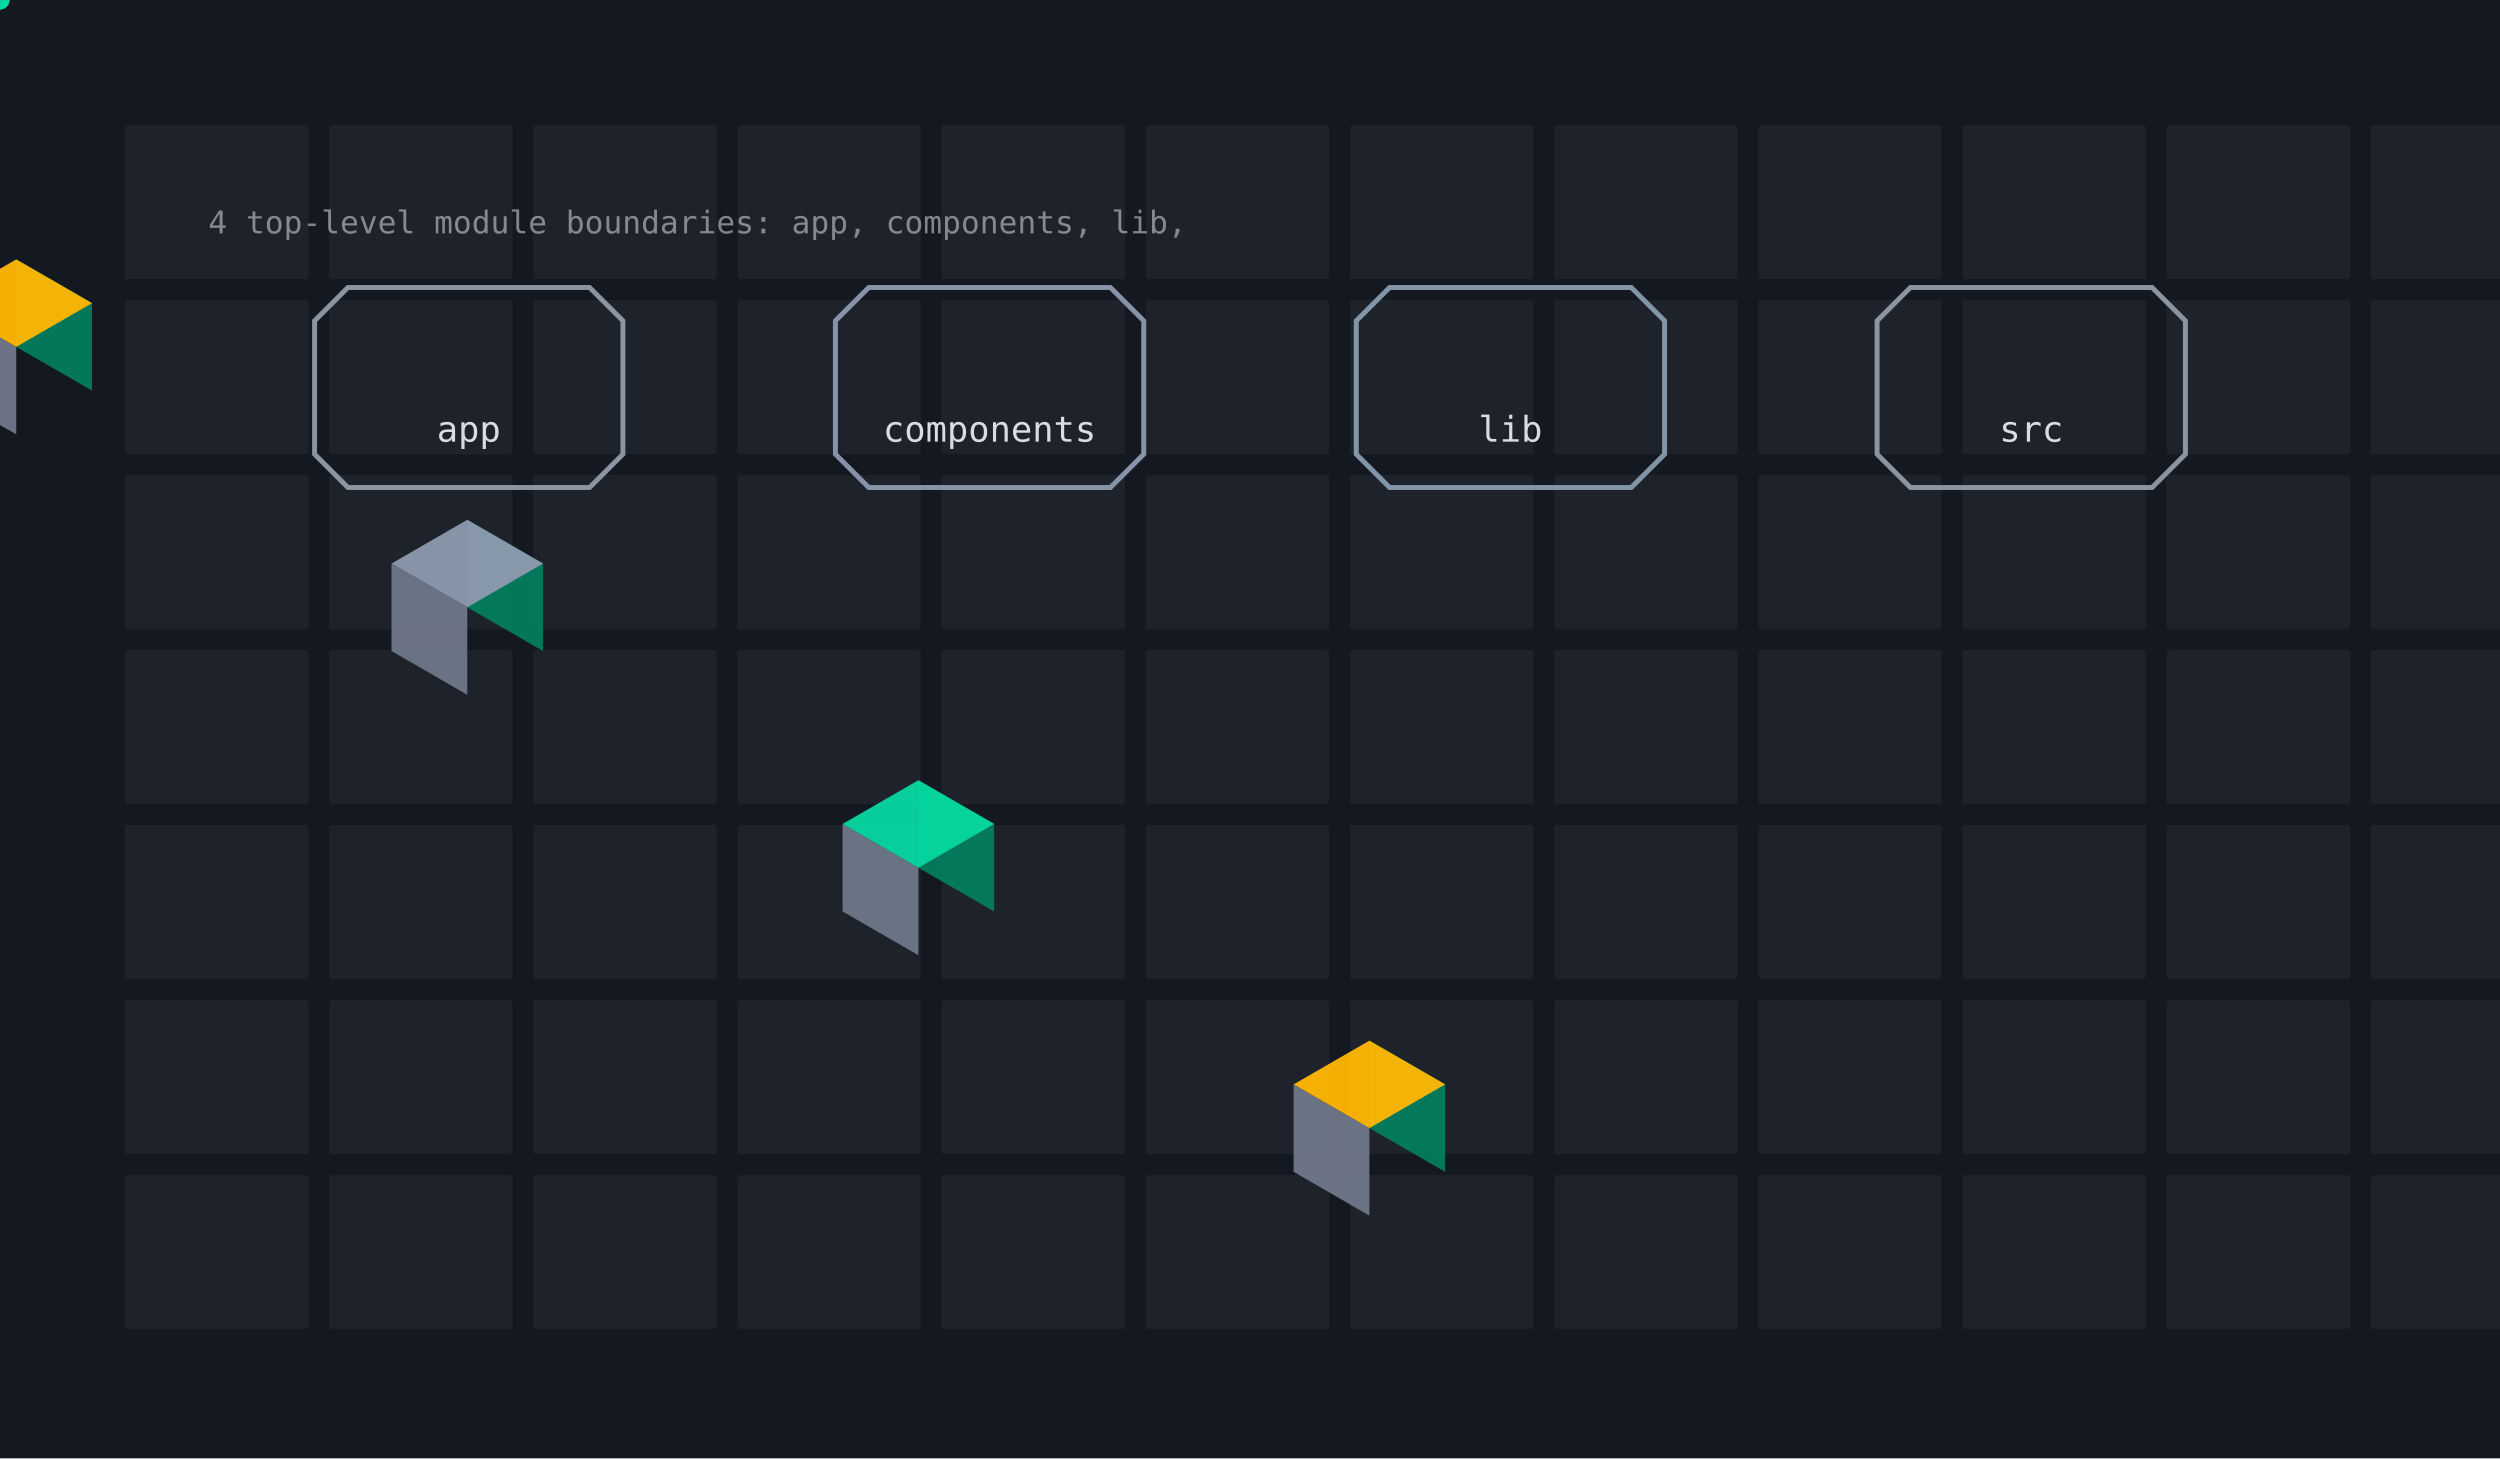
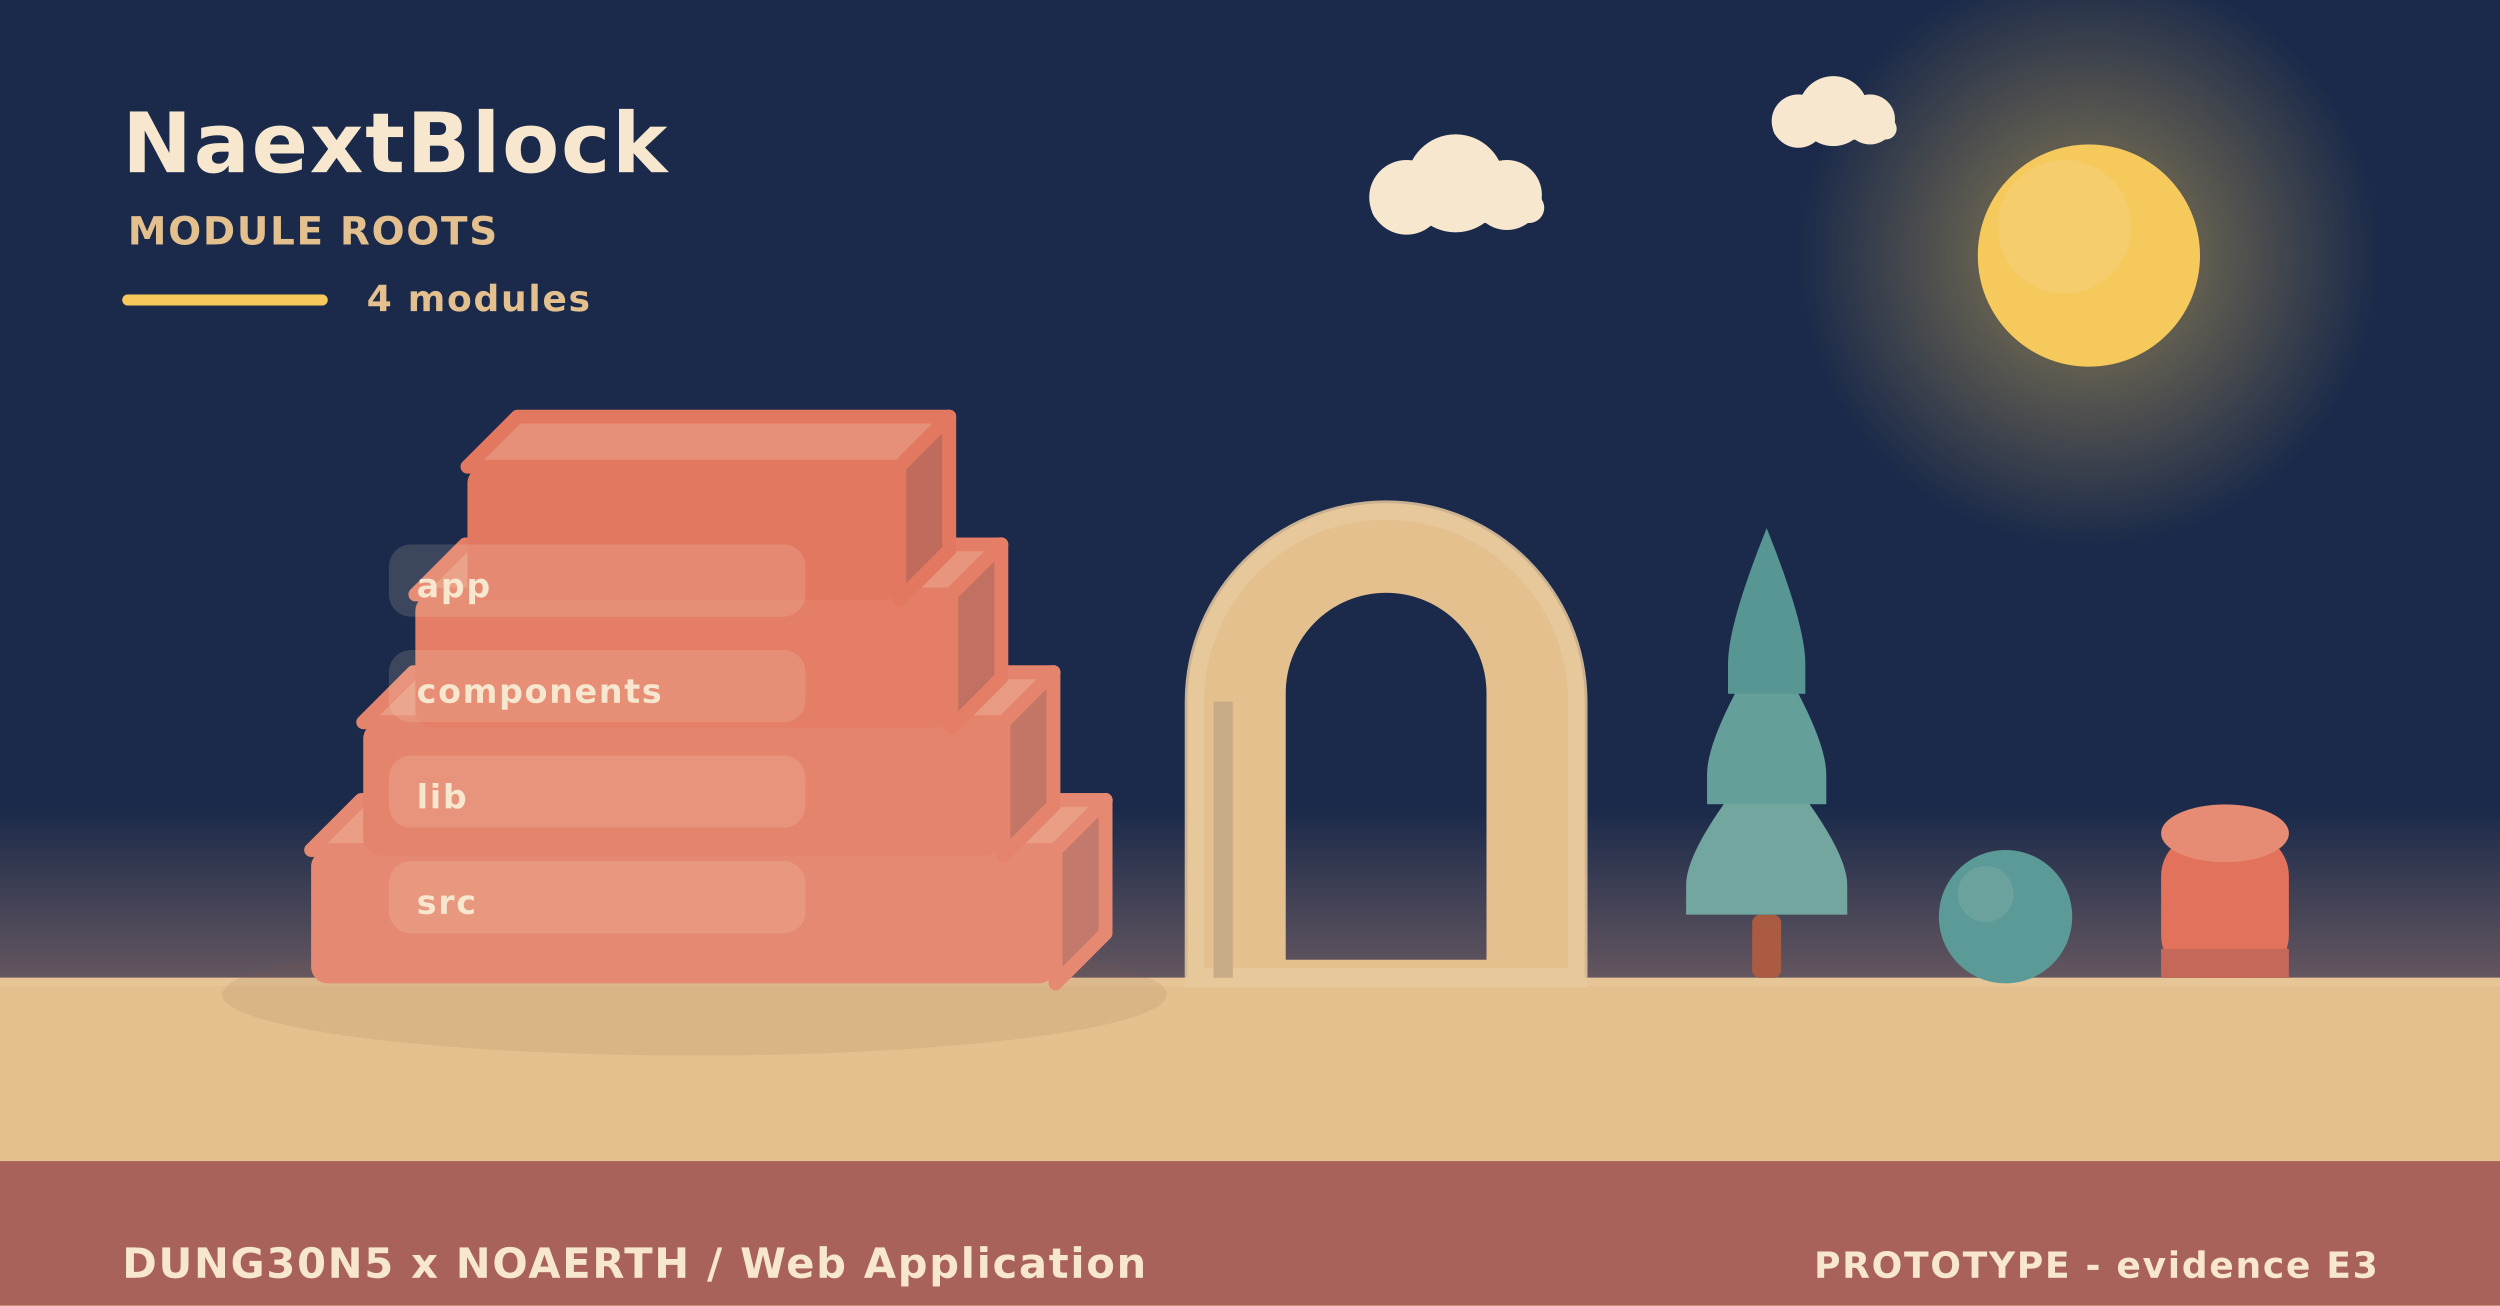
- <svg xmlns="http://www.w3.org/2000/svg" viewBox="0 0 1200 700" width="1200" height="700" role="img" aria-label="NaextBlock architecture">
-   <rect width="1200" height="700" fill="#141821" />
-   <defs>
-     <linearGradient id="ga" x1="0" y1="0" x2="1" y2="1">
-       <stop offset="0%" stop-color="#ffb703" />
-       <stop offset="100%" stop-color="#8d99ae" />
-     </linearGradient>
-   </defs>
-   <rect x="60.00" y="60.00" width="88.00" height="74.00" rx="1.20" fill="#eef1f6" opacity="0.05" />
-   <rect x="158.00" y="60.00" width="88.00" height="74.00" rx="1.20" fill="#eef1f6" opacity="0.05" />
-   <rect x="256.00" y="60.00" width="88.00" height="74.00" rx="1.20" fill="#eef1f6" opacity="0.05" />
-   <rect x="354.00" y="60.00" width="88.00" height="74.00" rx="1.20" fill="#eef1f6" opacity="0.05" />
-   <rect x="452.00" y="60.00" width="88.00" height="74.00" rx="1.20" fill="#eef1f6" opacity="0.05" />
-   <rect x="550.00" y="60.00" width="88.00" height="74.00" rx="1.20" fill="#eef1f6" opacity="0.05" />
-   <rect x="648.00" y="60.00" width="88.00" height="74.00" rx="1.20" fill="#eef1f6" opacity="0.05" />
-   <rect x="746.00" y="60.00" width="88.00" height="74.00" rx="1.20" fill="#eef1f6" opacity="0.05" />
-   <rect x="844.00" y="60.00" width="88.00" height="74.00" rx="1.20" fill="#eef1f6" opacity="0.05" />
-   <rect x="942.00" y="60.00" width="88.00" height="74.00" rx="1.20" fill="#eef1f6" opacity="0.05" />
-   <rect x="1040.00" y="60.00" width="88.00" height="74.00" rx="1.20" fill="#eef1f6" opacity="0.05" />
-   <rect x="1138.00" y="60.00" width="88.00" height="74.00" rx="1.20" fill="#eef1f6" opacity="0.05" />
-   <rect x="60.00" y="144.00" width="88.00" height="74.00" rx="1.20" fill="#eef1f6" opacity="0.05" />
-   <rect x="158.00" y="144.00" width="88.00" height="74.00" rx="1.20" fill="#eef1f6" opacity="0.05" />
-   <rect x="256.00" y="144.00" width="88.00" height="74.00" rx="1.20" fill="#eef1f6" opacity="0.05" />
-   <rect x="354.00" y="144.00" width="88.00" height="74.00" rx="1.20" fill="#eef1f6" opacity="0.05" />
-   <rect x="452.00" y="144.00" width="88.00" height="74.00" rx="1.20" fill="#eef1f6" opacity="0.05" />
-   <rect x="550.00" y="144.00" width="88.00" height="74.00" rx="1.20" fill="#eef1f6" opacity="0.05" />
-   <rect x="648.00" y="144.00" width="88.00" height="74.00" rx="1.20" fill="#eef1f6" opacity="0.05" />
-   <rect x="746.00" y="144.00" width="88.00" height="74.00" rx="1.20" fill="#eef1f6" opacity="0.05" />
-   <rect x="844.00" y="144.00" width="88.00" height="74.00" rx="1.20" fill="#eef1f6" opacity="0.05" />
-   <rect x="942.00" y="144.00" width="88.00" height="74.00" rx="1.20" fill="#eef1f6" opacity="0.05" />
-   <rect x="1040.00" y="144.00" width="88.00" height="74.00" rx="1.20" fill="#eef1f6" opacity="0.05" />
-   <rect x="1138.00" y="144.00" width="88.00" height="74.00" rx="1.20" fill="#eef1f6" opacity="0.05" />
-   <rect x="60.00" y="228.00" width="88.00" height="74.00" rx="1.20" fill="#eef1f6" opacity="0.05" />
-   <rect x="158.00" y="228.00" width="88.00" height="74.00" rx="1.20" fill="#eef1f6" opacity="0.05" />
-   <rect x="256.00" y="228.00" width="88.00" height="74.00" rx="1.20" fill="#eef1f6" opacity="0.05" />
-   <rect x="354.00" y="228.00" width="88.00" height="74.00" rx="1.20" fill="#eef1f6" opacity="0.05" />
-   <rect x="452.00" y="228.00" width="88.00" height="74.00" rx="1.20" fill="#eef1f6" opacity="0.05" />
-   <rect x="550.00" y="228.00" width="88.00" height="74.00" rx="1.20" fill="#eef1f6" opacity="0.05" />
-   <rect x="648.00" y="228.00" width="88.00" height="74.00" rx="1.20" fill="#eef1f6" opacity="0.05" />
-   <rect x="746.00" y="228.00" width="88.00" height="74.00" rx="1.20" fill="#eef1f6" opacity="0.05" />
-   <rect x="844.00" y="228.00" width="88.00" height="74.00" rx="1.20" fill="#eef1f6" opacity="0.05" />
-   <rect x="942.00" y="228.00" width="88.00" height="74.00" rx="1.20" fill="#eef1f6" opacity="0.05" />
-   <rect x="1040.00" y="228.00" width="88.00" height="74.00" rx="1.20" fill="#eef1f6" opacity="0.05" />
-   <rect x="1138.00" y="228.00" width="88.00" height="74.00" rx="1.20" fill="#eef1f6" opacity="0.05" />
-   <rect x="60.00" y="312.00" width="88.00" height="74.00" rx="1.20" fill="#eef1f6" opacity="0.05" />
-   <rect x="158.00" y="312.00" width="88.00" height="74.00" rx="1.20" fill="#eef1f6" opacity="0.05" />
-   <rect x="256.00" y="312.00" width="88.00" height="74.00" rx="1.20" fill="#eef1f6" opacity="0.05" />
-   <rect x="354.00" y="312.00" width="88.00" height="74.00" rx="1.20" fill="#eef1f6" opacity="0.05" />
-   <rect x="452.00" y="312.00" width="88.00" height="74.00" rx="1.20" fill="#eef1f6" opacity="0.05" />
-   <rect x="550.00" y="312.00" width="88.00" height="74.00" rx="1.20" fill="#eef1f6" opacity="0.05" />
-   <rect x="648.00" y="312.00" width="88.00" height="74.00" rx="1.20" fill="#eef1f6" opacity="0.05" />
-   <rect x="746.00" y="312.00" width="88.00" height="74.00" rx="1.20" fill="#eef1f6" opacity="0.05" />
-   <rect x="844.00" y="312.00" width="88.00" height="74.00" rx="1.20" fill="#eef1f6" opacity="0.05" />
-   <rect x="942.00" y="312.00" width="88.00" height="74.00" rx="1.20" fill="#eef1f6" opacity="0.05" />
-   <rect x="1040.00" y="312.00" width="88.00" height="74.00" rx="1.20" fill="#eef1f6" opacity="0.05" />
-   <rect x="1138.00" y="312.00" width="88.00" height="74.00" rx="1.20" fill="#eef1f6" opacity="0.05" />
-   <rect x="60.00" y="396.00" width="88.00" height="74.00" rx="1.20" fill="#eef1f6" opacity="0.05" />
-   <rect x="158.00" y="396.00" width="88.00" height="74.00" rx="1.20" fill="#eef1f6" opacity="0.05" />
-   <rect x="256.00" y="396.00" width="88.00" height="74.00" rx="1.20" fill="#eef1f6" opacity="0.05" />
-   <rect x="354.00" y="396.00" width="88.00" height="74.00" rx="1.20" fill="#eef1f6" opacity="0.05" />
-   <rect x="452.00" y="396.00" width="88.00" height="74.00" rx="1.20" fill="#eef1f6" opacity="0.05" />
-   <rect x="550.00" y="396.00" width="88.00" height="74.00" rx="1.20" fill="#eef1f6" opacity="0.05" />
-   <rect x="648.00" y="396.00" width="88.00" height="74.00" rx="1.20" fill="#eef1f6" opacity="0.05" />
-   <rect x="746.00" y="396.00" width="88.00" height="74.00" rx="1.20" fill="#eef1f6" opacity="0.05" />
-   <rect x="844.00" y="396.00" width="88.00" height="74.00" rx="1.20" fill="#eef1f6" opacity="0.05" />
-   <rect x="942.00" y="396.00" width="88.00" height="74.00" rx="1.20" fill="#eef1f6" opacity="0.05" />
-   <rect x="1040.00" y="396.00" width="88.00" height="74.00" rx="1.20" fill="#eef1f6" opacity="0.05" />
-   <rect x="1138.00" y="396.00" width="88.00" height="74.00" rx="1.20" fill="#eef1f6" opacity="0.05" />
-   <rect x="60.00" y="480.00" width="88.00" height="74.00" rx="1.20" fill="#eef1f6" opacity="0.05" />
-   <rect x="158.00" y="480.00" width="88.00" height="74.00" rx="1.20" fill="#eef1f6" opacity="0.05" />
-   <rect x="256.00" y="480.00" width="88.00" height="74.00" rx="1.20" fill="#eef1f6" opacity="0.05" />
-   <rect x="354.00" y="480.00" width="88.00" height="74.00" rx="1.20" fill="#eef1f6" opacity="0.05" />
-   <rect x="452.00" y="480.00" width="88.00" height="74.00" rx="1.20" fill="#eef1f6" opacity="0.05" />
-   <rect x="550.00" y="480.00" width="88.00" height="74.00" rx="1.20" fill="#eef1f6" opacity="0.05" />
-   <rect x="648.00" y="480.00" width="88.00" height="74.00" rx="1.20" fill="#eef1f6" opacity="0.05" />
-   <rect x="746.00" y="480.00" width="88.00" height="74.00" rx="1.20" fill="#eef1f6" opacity="0.05" />
-   <rect x="844.00" y="480.00" width="88.00" height="74.00" rx="1.20" fill="#eef1f6" opacity="0.05" />
-   <rect x="942.00" y="480.00" width="88.00" height="74.00" rx="1.20" fill="#eef1f6" opacity="0.05" />
-   <rect x="1040.00" y="480.00" width="88.00" height="74.00" rx="1.20" fill="#eef1f6" opacity="0.05" />
-   <rect x="1138.00" y="480.00" width="88.00" height="74.00" rx="1.20" fill="#eef1f6" opacity="0.05" />
-   <rect x="60.00" y="564.00" width="88.00" height="74.00" rx="1.20" fill="#eef1f6" opacity="0.05" />
-   <rect x="158.00" y="564.00" width="88.00" height="74.00" rx="1.20" fill="#eef1f6" opacity="0.05" />
-   <rect x="256.00" y="564.00" width="88.00" height="74.00" rx="1.20" fill="#eef1f6" opacity="0.05" />
-   <rect x="354.00" y="564.00" width="88.00" height="74.00" rx="1.20" fill="#eef1f6" opacity="0.05" />
-   <rect x="452.00" y="564.00" width="88.00" height="74.00" rx="1.20" fill="#eef1f6" opacity="0.05" />
-   <rect x="550.00" y="564.00" width="88.00" height="74.00" rx="1.20" fill="#eef1f6" opacity="0.05" />
-   <rect x="648.00" y="564.00" width="88.00" height="74.00" rx="1.20" fill="#eef1f6" opacity="0.05" />
-   <rect x="746.00" y="564.00" width="88.00" height="74.00" rx="1.20" fill="#eef1f6" opacity="0.05" />
-   <rect x="844.00" y="564.00" width="88.00" height="74.00" rx="1.20" fill="#eef1f6" opacity="0.05" />
-   <rect x="942.00" y="564.00" width="88.00" height="74.00" rx="1.20" fill="#eef1f6" opacity="0.05" />
-   <rect x="1040.00" y="564.00" width="88.00" height="74.00" rx="1.20" fill="#eef1f6" opacity="0.05" />
-   <rect x="1138.00" y="564.00" width="88.00" height="74.00" rx="1.20" fill="#eef1f6" opacity="0.05" />
-   <path d="M167.00,138.00 H283.00 L299.00,154.00 V218.00 L283.00,234.00 H167.00 L151.00,218.00 V154.00 Z" fill="none" stroke="rgba(255,183,3,0.550)" stroke-width="1.80" opacity="0.90" />
-   <polygon points="7.79,166.50 44.17,187.50 44.17,145.50 7.79,124.50" fill="#037c5d" opacity="0.95" />
-   <polygon points="-28.58,187.50 7.79,208.50 7.79,166.50 -28.58,145.50" fill="#6e7788" opacity="0.95" />
-   <polygon points="7.79,124.50 44.17,145.50 7.79,166.50 -28.58,145.50" fill="#ffb703" opacity="0.95" />
-   <text x="225" y="212" font-family="ui-monospace,Menlo,monospace" font-size="17" fill="rgba(238,241,246,0.900)" text-anchor="middle">app</text>
+ <svg xmlns="http://www.w3.org/2000/svg" width="900" height="470" viewBox="0 0 900 470" role="img" aria-label="NaextBlock - how it is built">
+   <linearGradient id="skya" x1="0" y1="0" x2="0" y2="1">
+     <stop offset="0" stop-color="#1b2a4a" />
+     <stop offset="0.62" stop-color="#1b2a4a" />
+     <stop offset="1" stop-color="#f3ad8a" />
+   </linearGradient>
+   <rect width="900" height="470" fill="url(#skya)" />
+   <radialGradient id="suna">
+     <stop offset="0.35" stop-color="#f5c95c" stop-opacity="0.34" />
+     <stop offset="1" stop-color="#f5c95c" stop-opacity="0" />
+   </radialGradient>
+   <circle cx="752" cy="92" r="104" fill="url(#suna)" />
+   <circle cx="752" cy="92" r="40" fill="#f5c95c" />
+   <circle cx="743.2" cy="81.6" r="24" fill="#f5d27e" opacity="0.5" />
  <g>
-     <path d="M167.00,138.00 H283.00 L299.00,154.00 V218.00 L283.00,234.00 H167.00 L151.00,218.00 V154.00 Z" fill="none" stroke="#8d99ae" stroke-width="2.40" opacity="0.90" />
-     <animate attributeName="opacity" values="0.25;1.0;0.25" dur="22.5s" begin="0.0s" repeatCount="indefinite" />
+     <circle cx="524" cy="66" r="17.64" fill="#f6e7ce" />
+     <circle cx="506.36" cy="71.04" r="13.44" fill="#f6e7ce" />
+     <circle cx="542.48" cy="70.2" r="12.6" fill="#f6e7ce" />
+     <rect x="493.76" y="69.36" width="62.16" height="10.92" rx="5.46" fill="#f6e7ce" />
+     <animateTransform attributeName="transform" type="translate" values="0 0;24 0;0 0" dur="36s" begin="0s" repeatCount="indefinite" />
  </g>
-   <g opacity="0.9">
-     <circle cx="0.00" cy="0.00" r="4.50" fill="#06d6a0" opacity="1.00" />
-     <animateTransform attributeName="transform" type="translate" values="225.00,184.00 475.00,184.00" dur="7.5s" begin="0.0s" repeatCount="indefinite" />
-     <animateTransform attributeName="transform" type="translate" values="475.00,184.00 225.00,184.00" dur="7.5s" begin="3.75s" repeatCount="indefinite" />
+   <g>
+     <circle cx="660" cy="40" r="12.6" fill="#f6e7ce" />
+     <circle cx="647.4" cy="43.6" r="9.6" fill="#f6e7ce" />
+     <circle cx="673.2" cy="43" r="9" fill="#f6e7ce" />
+     <rect x="638.4" y="42.4" width="44.4" height="7.8" rx="3.9" fill="#f6e7ce" />
+     <animateTransform attributeName="transform" type="translate" values="0 0;-18 0;0 0" dur="46s" begin="3s" repeatCount="indefinite" />
  </g>
-   <path d="M417.00,138.00 H533.00 L549.00,154.00 V218.00 L533.00,234.00 H417.00 L401.00,218.00 V154.00 Z" fill="none" stroke="rgba(141,153,174,0.550)" stroke-width="1.80" opacity="0.90" />
-   <polygon points="224.30,291.50 260.67,312.50 260.67,270.50 224.30,249.50" fill="#037c5d" opacity="0.95" />
-   <polygon points="187.93,312.50 224.30,333.50 224.30,291.50 187.93,270.50" fill="#6e7788" opacity="0.95" />
-   <polygon points="224.30,249.50 260.67,270.50 224.30,291.50 187.93,270.50" fill="#8d99ae" opacity="0.95" />
-   <text x="475" y="212" font-family="ui-monospace,Menlo,monospace" font-size="17" fill="rgba(238,241,246,0.900)" text-anchor="middle">components</text>
+   <rect x="0" y="352" width="900" height="118" fill="#e3c08d" />
+   <rect x="0" y="352" width="900" height="3" fill="#e6c596" />
+   <text x="44" y="62" font-family="Verdana,DejaVu Sans,sans-serif" font-size="30" font-weight="700" letter-spacing="0.6" fill="#f6e7ce" text-anchor="start">NaextBlock</text>
+   <text x="46" y="88" font-family="Verdana,DejaVu Sans,sans-serif" font-size="14" font-weight="700" letter-spacing="0.6" fill="#e3c08d" text-anchor="start">MODULE ROOTS</text>
+   <rect x="44" y="106" width="74" height="4" rx="2" fill="#f5c95c" />
+   <text x="132" y="112" font-family="Verdana,DejaVu Sans,sans-serif" font-size="13" font-weight="700" letter-spacing="0.6" fill="#e3c08d" text-anchor="start">4 modules</text>
+   <ellipse cx="250" cy="358" rx="170" ry="22" fill="rgba(138,90,68,0.11)" />
+   <path d="M112,306 L380,306 L398,288 L130,288 Z" fill="#ea9e86" stroke="#e68972" stroke-width="5" stroke-linejoin="round" />
+   <path d="M380,306 L398,288 L398,336 L380,354 Z" fill="#c3796b" stroke="#e68972" stroke-width="5" stroke-linejoin="round" />
+   <rect x="112" y="306" width="268" height="48" rx="6" fill="#e68972" />
+   <path d="M130.76,260 L361.24,260 L379.24,242 L148.76,242 Z" fill="#e99a82" stroke="#e5846c" stroke-width="5" stroke-linejoin="round" />
+   <path d="M361.24,260 L379.24,242 L379.24,290 L361.24,308 Z" fill="#c37566" stroke="#e5846c" stroke-width="5" stroke-linejoin="round" />
+   <rect x="130.76" y="260" width="230.48" height="48" rx="6" fill="#e5846c" />
+   <path d="M149.52,214 L342.48,214 L360.48,196 L167.52,196 Z" fill="#e8957d" stroke="#e47e66" stroke-width="5" stroke-linejoin="round" />
+   <path d="M342.48,214 L360.48,196 L360.48,244 L342.48,262 Z" fill="#c27061" stroke="#e47e66" stroke-width="5" stroke-linejoin="round" />
+   <rect x="149.52" y="214" width="192.96" height="48" rx="6" fill="#e47e66" />
+   <path d="M168.28,168 L323.72,168 L341.72,150 L186.28,150 Z" fill="#e79079" stroke="#e37861" stroke-width="5" stroke-linejoin="round" />
+   <path d="M323.72,168 L341.72,150 L341.72,198 L323.72,216 Z" fill="#c16b5d" stroke="#e37861" stroke-width="5" stroke-linejoin="round" />
+   <rect x="168.28" y="168" width="155.44" height="48" rx="6" fill="#e37861" />
+   <rect x="140" y="196" width="150" height="26" rx="8" fill="rgba(246,231,206,0.16)" opacity="0.94" />
  <g>
-     <path d="M417.00,138.00 H533.00 L549.00,154.00 V218.00 L533.00,234.00 H417.00 L401.00,218.00 V154.00 Z" fill="none" stroke="#8d99ae" stroke-width="2.40" opacity="0.90" />
-     <animate attributeName="opacity" values="0.25;1.0;0.25" dur="22.5s" begin="0.45s" repeatCount="indefinite" />
+     <text x="150" y="215" font-family="Verdana,DejaVu Sans,sans-serif" font-size="12" font-weight="700" letter-spacing="0.6" fill="#f6e7ce" text-anchor="start">app</text>
+     <animateTransform attributeName="transform" type="translate" values="0 10;0 0" dur="0.7s" begin="0.3s" fill="freeze" />
  </g>
-   <g opacity="0.9">
-     <circle cx="0.00" cy="0.00" r="4.50" fill="#06d6a0" opacity="1.00" />
-     <animateTransform attributeName="transform" type="translate" values="475.00,184.00 725.00,184.00" dur="7.5s" begin="0.3s" repeatCount="indefinite" />
-     <animateTransform attributeName="transform" type="translate" values="725.00,184.00 475.00,184.00" dur="7.5s" begin="4.05s" repeatCount="indefinite" />
+   <rect x="140" y="234" width="150" height="26" rx="8" fill="rgba(246,231,206,0.16)" opacity="0.94" />
+   <g>
+     <text x="150" y="253" font-family="Verdana,DejaVu Sans,sans-serif" font-size="12" font-weight="700" letter-spacing="0.6" fill="#f6e7ce" text-anchor="start">components</text>
+     <animateTransform attributeName="transform" type="translate" values="0 10;0 0" dur="0.7s" begin="0.5s" fill="freeze" />
  </g>
-   <path d="M667.00,138.00 H783.00 L799.00,154.00 V218.00 L783.00,234.00 H667.00 L651.00,218.00 V154.00 Z" fill="none" stroke="rgba(6,214,160,0.550)" stroke-width="1.80" opacity="0.90" />
-   <polygon points="440.81,416.50 477.18,437.50 477.18,395.50 440.81,374.50" fill="#037c5d" opacity="0.95" />
-   <polygon points="404.43,437.50 440.81,458.50 440.81,416.50 404.43,395.50" fill="#6e7788" opacity="0.95" />
-   <polygon points="440.81,374.50 477.18,395.50 440.81,416.50 404.43,395.50" fill="#06d6a0" opacity="0.95" />
-   <text x="725" y="212" font-family="ui-monospace,Menlo,monospace" font-size="17" fill="rgba(238,241,246,0.900)" text-anchor="middle">lib</text>
+   <rect x="140" y="272" width="150" height="26" rx="8" fill="rgba(246,231,206,0.16)" opacity="0.94" />
  <g>
-     <path d="M667.00,138.00 H783.00 L799.00,154.00 V218.00 L783.00,234.00 H667.00 L651.00,218.00 V154.00 Z" fill="none" stroke="#8d99ae" stroke-width="2.40" opacity="0.90" />
-     <animate attributeName="opacity" values="0.25;1.0;0.25" dur="22.5s" begin="0.9s" repeatCount="indefinite" />
+     <text x="150" y="291" font-family="Verdana,DejaVu Sans,sans-serif" font-size="12" font-weight="700" letter-spacing="0.6" fill="#f6e7ce" text-anchor="start">lib</text>
+     <animateTransform attributeName="transform" type="translate" values="0 10;0 0" dur="0.7s" begin="0.7s" fill="freeze" />
  </g>
-   <g opacity="0.9">
-     <circle cx="0.00" cy="0.00" r="4.50" fill="#06d6a0" opacity="1.00" />
-     <animateTransform attributeName="transform" type="translate" values="725.00,184.00 975.00,184.00" dur="7.5s" begin="0.6s" repeatCount="indefinite" />
-     <animateTransform attributeName="transform" type="translate" values="975.00,184.00 725.00,184.00" dur="7.5s" begin="4.35s" repeatCount="indefinite" />
+   <rect x="140" y="310" width="150" height="26" rx="8" fill="rgba(246,231,206,0.16)" opacity="0.94" />
+   <g>
+     <text x="150" y="329" font-family="Verdana,DejaVu Sans,sans-serif" font-size="12" font-weight="700" letter-spacing="0.6" fill="#f6e7ce" text-anchor="start">src</text>
+     <animateTransform attributeName="transform" type="translate" values="0 10;0 0" dur="0.7s" begin="0.9s" fill="freeze" />
  </g>
-   <path d="M917.00,138.00 H1033.00 L1049.00,154.00 V218.00 L1033.00,234.00 H917.00 L901.00,218.00 V154.00 Z" fill="none" stroke="rgba(255,183,3,0.550)" stroke-width="1.80" opacity="0.90" />
-   <polygon points="657.31,541.50 693.69,562.50 693.69,520.50 657.31,499.50" fill="#037c5d" opacity="0.95" />
-   <polygon points="620.94,562.50 657.31,583.50 657.31,541.50 620.94,520.50" fill="#6e7788" opacity="0.95" />
-   <polygon points="657.31,499.50 693.69,520.50 657.31,541.50 620.94,520.50" fill="#ffb703" opacity="0.95" />
-   <text x="975" y="212" font-family="ui-monospace,Menlo,monospace" font-size="17" fill="rgba(238,241,246,0.900)" text-anchor="middle">src</text>
-   <g>
-     <path d="M917.00,138.00 H1033.00 L1049.00,154.00 V218.00 L1033.00,234.00 H917.00 L901.00,218.00 V154.00 Z" fill="none" stroke="#8d99ae" stroke-width="2.40" opacity="0.90" />
-     <animate attributeName="opacity" values="0.25;1.0;0.25" dur="22.5s" begin="1.35s" repeatCount="indefinite" />
-   </g>
-   <g opacity="0.9">
-     <circle cx="0.00" cy="0.00" r="4.50" fill="#06d6a0" opacity="1.00" />
-     <animateTransform attributeName="transform" type="translate" values="975.00,184.00 975.00,184.00" dur="7.5s" begin="0.9s" repeatCount="indefinite" />
-     <animateTransform attributeName="transform" type="translate" values="975.00,184.00 975.00,184.00" dur="7.5s" begin="4.65s" repeatCount="indefinite" />
-   </g>
-   <text x="100" y="112" font-family="ui-monospace,Menlo,monospace" font-size="15" fill="rgba(238,241,246,0.500)">4 top-level module boundaries: app, components, lib,</text>
+   <path d="M430,352 L430,252.64 A69,69 0 0 1 568,252.64 L568,352 Z M460.36,348 L460.36,249.55 A38.64,38.64 0 0 1 537.64,249.55 L537.64,348 Z" fill="#e3c08d" fill-rule="evenodd" stroke="#e3c08d" stroke-width="5" stroke-linejoin="round" />
+   <path d="M430,352 L430,252.64 A69,69 0 0 1 568,252.64 L568,352 Z" fill="none" stroke="#e8c99d" stroke-width="7" stroke-linecap="round" opacity="0.85" />
+   <rect x="436.9" y="252.64" width="6.9" height="99.36" fill="#c7ab84" />
+   <rect x="630.78" y="329.28" width="10.44" height="22.72" rx="2.9" fill="#ac5b43" />
+   <path d="M636,269.64 Q607,304.23 607,318.54 Q607,329.28 607,329.28 L665,329.28 Q665,329.28 665,318.54 Q665,304.23 636,269.64 Z" fill="#74a6a0" />
+   <path d="M636,229.88 Q614.54,264.47 614.54,278.78 Q614.54,289.52 614.54,289.52 L657.46,289.52 Q657.46,289.52 657.46,278.78 Q657.46,264.47 636,229.88 Z" fill="#649f9a" />
+   <path d="M636,190.12 Q622.08,224.71 622.08,239.02 Q622.08,249.76 622.08,249.76 L649.92,249.76 Q649.92,249.76 649.92,239.02 Q649.92,224.71 636,190.12 Z" fill="#589694" />
+   <circle cx="722" cy="330" r="24" fill="#5b9a97" />
+   <circle cx="714.8" cy="321.84" r="10.08" fill="#7aa9a2" opacity="0.55" />
+   <rect x="778" y="300" width="46" height="52" rx="15.33" fill="#e2725b" />
+   <ellipse cx="801" cy="300" rx="23" ry="10.4" fill="#e68c74" />
+   <rect x="778" y="341.6" width="46" height="10.4" fill="#c66859" />
+   <rect x="0" y="418" width="900" height="52" rx="0" fill="#a65c56" opacity="0.94" />
+   <text x="44" y="460" font-family="Verdana,DejaVu Sans,sans-serif" font-size="15" font-weight="700" letter-spacing="0.6" fill="#f6e7ce" text-anchor="start">DUNG30N5 x NOAERTH  /  Web Application</text>
+   <text x="856" y="460" font-family="Verdana,DejaVu Sans,sans-serif" font-size="13" font-weight="700" letter-spacing="0.6" fill="#f6e7ce" text-anchor="end">PROTOTYPE  -  evidence E3</text>
</svg>
